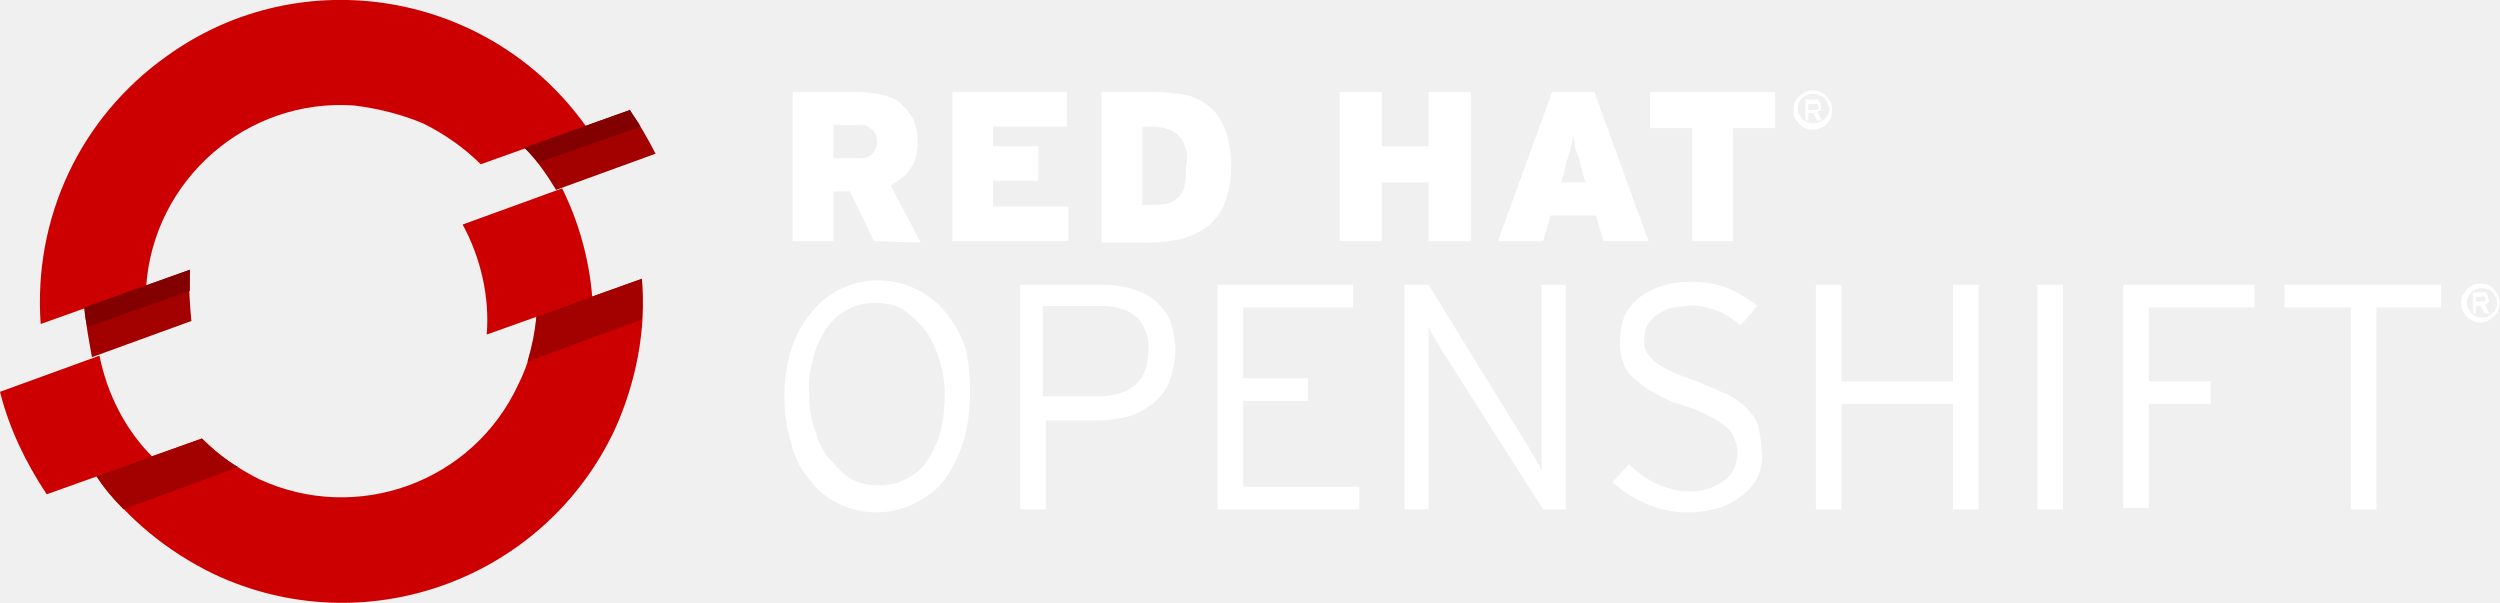
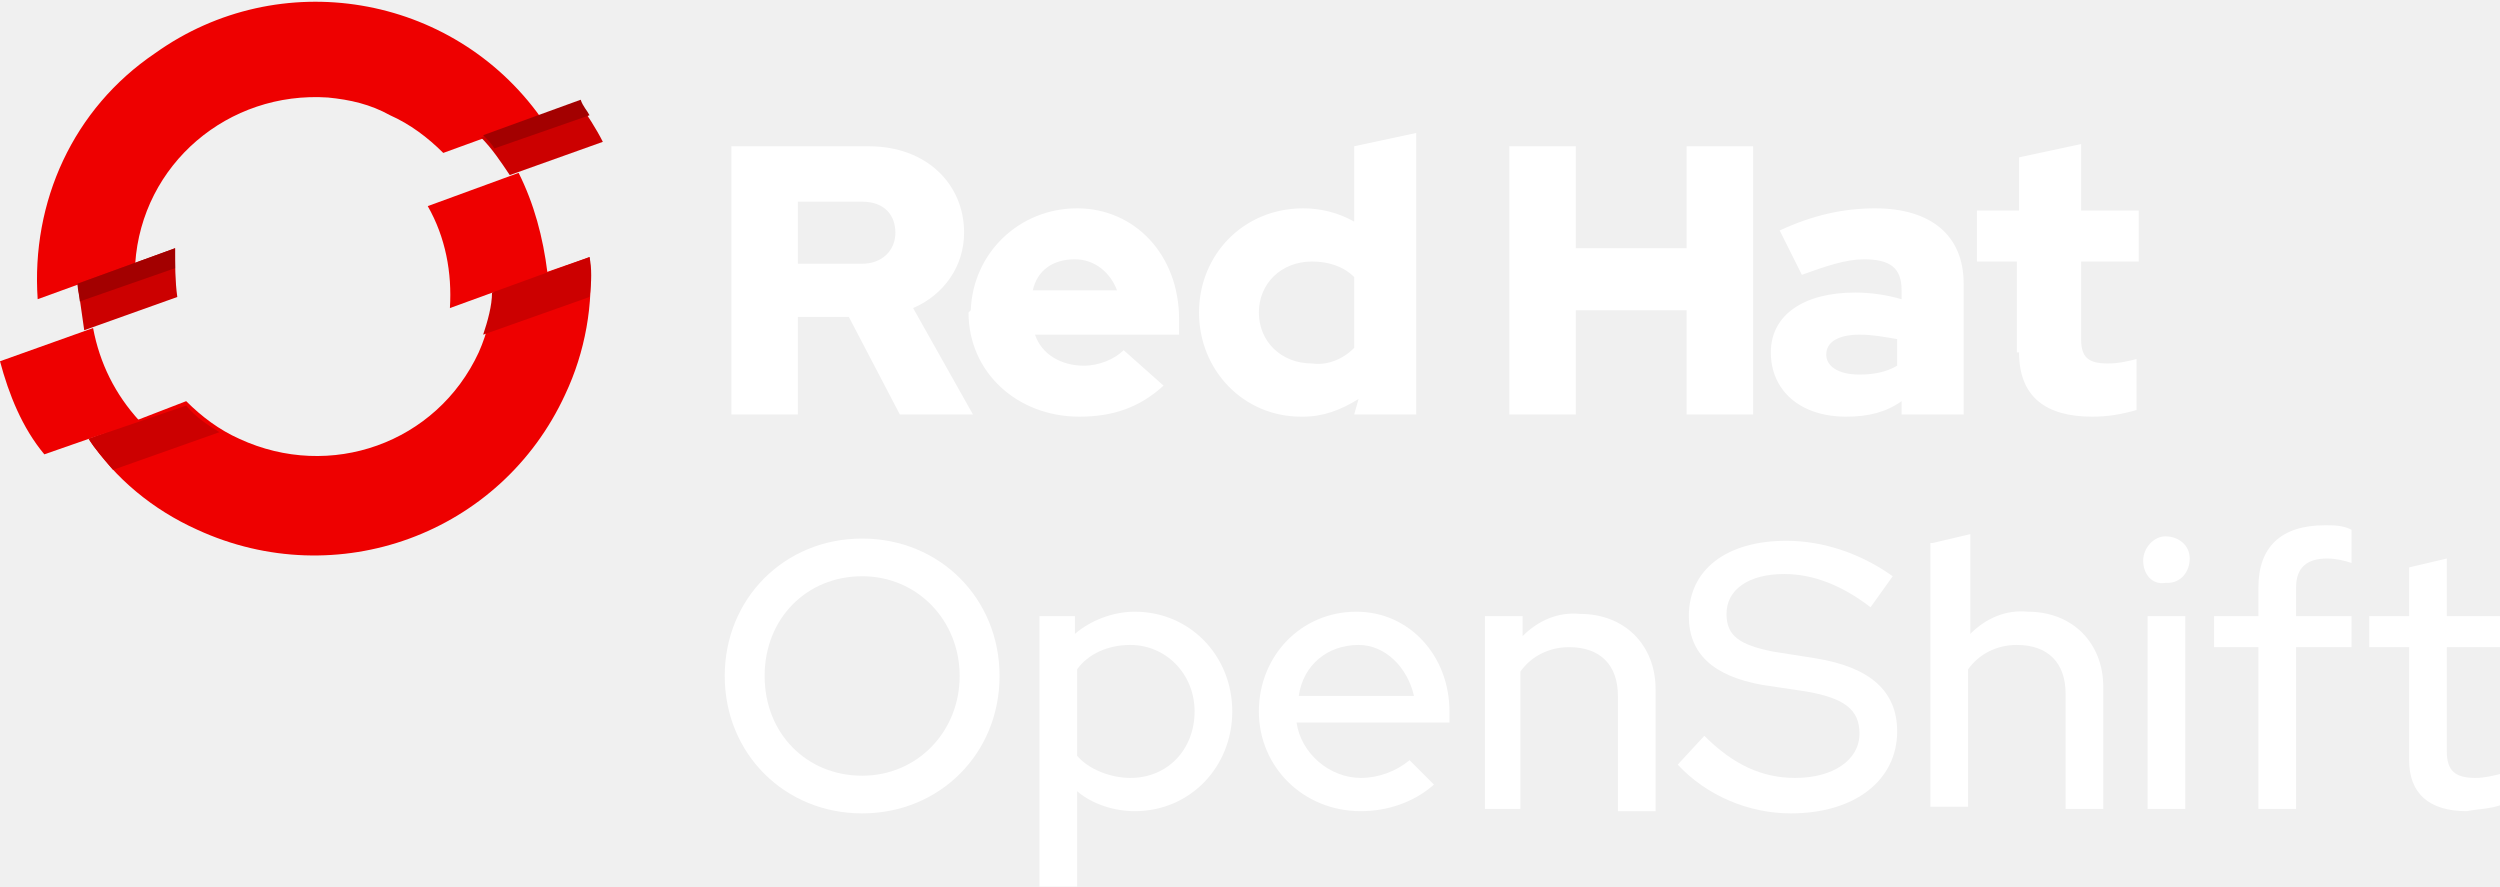
- <svg xmlns="http://www.w3.org/2000/svg" enable-background="new 0 0 165.9 40" height="40" viewBox="0 0 165.9 40" width="165.9">
+ <svg xmlns="http://www.w3.org/2000/svg" enable-background="new 0 0 112.8 40" height="40" viewBox="0 0 112.8 40" width="112.8">
  <g fill="#fff">
-     <path d="m58 16-1.6-3.3h-1.1v3.3h-2.7v-9.9h4.4c.5 0 1.1.1 1.6.2.4.1.9.3 1.2.6s.6.6.8 1c.2.5.3 1 .3 1.5 0 .6-.1 1.3-.5 1.8-.3.5-.8.8-1.3 1.1l2 3.8zm-.1-7.4c-.3-.2-.6-.4-.9-.3h-1.7v2.2h1.6c.3 0 .7 0 1-.3.2-.2.3-.5.3-.8s-.1-.6-.3-.8z" />
-     <path d="m63.2 16v-9.9h7.6v2.3h-4.9v1.3h3v2.3h-3v1.7h5v2.3z" />
-     <path d="m81.3 13.4c-.2.6-.6 1.1-1 1.5-.5.4-1.1.7-1.7.9-.8.2-1.5.3-2.3.3h-3.2v-10h3.5c.7 0 1.4.1 2.1.2 1.2.3 2.2 1.1 2.6 2.3.3.8.4 1.6.4 2.4s-.1 1.6-.4 2.4zm-2.6-3.5c-.1-.3-.2-.6-.4-.8s-.4-.4-.7-.5-.7-.2-1.1-.2h-.7v5.2h.6c.4 0 .7 0 1.1-.1.3-.1.5-.2.7-.4s.4-.5.4-.8c.1-.4.1-.8.1-1.2.1-.5.1-.9 0-1.2z" />
-     <path d="m94.8 16v-3.9h-3.1v3.9h-2.8v-9.9h2.8v3.6h3.1v-3.6h2.8v9.9z" />
-     <path d="m106.4 16-.5-1.7h-3l-.5 1.7h-3l3.6-9.9h2.8l3.6 9.9zm-1.4-4.6-.2-.8-.2-.6c-.1-.2-.1-.4-.1-.5s-.1-.3-.1-.5c0 .2-.1.3-.1.5s-.1.3-.1.5l-.2.6c-.1.2-.1.5-.2.8l-.2.7h1.6z" />
-     <path d="m115 8.5v7.5h-2.7v-7.5h-2.8v-2.4h8.3v2.4z" />
-     <path d="m121.5 7.8c-.1.3-.4.6-.7.7-.2.1-.3.1-.5.1s-.3 0-.5-.1c-.3-.1-.5-.4-.7-.7-.1-.3-.1-.7 0-1s.4-.5.7-.7c.2-.1.3-.1.5-.1s.3 0 .5.1c.3.1.5.4.7.7.1.3.1.7 0 1zm-.2-.9c-.2-.6-.9-.8-1.4-.6-.1.1-.2.1-.3.2s-.2.2-.2.3c-.1.1-.1.3-.1.4s0 .3.1.4.1.2.2.3.2.2.3.2c.5.2 1.2 0 1.4-.5.1-.1.1-.3.1-.4s-.1-.2-.1-.3zm-.5.4c-.1.1-.1.1-.2.1l.3.6h-.3l-.3-.5h-.3v.5h-.2v-1.4h.6.2c.1 0 .1 0 .1.1l.1.1v.2c.1.1 0 .2 0 .3zm-.2-.4s-.1 0-.2 0h-.4v.4h.4.2s.1-.1.1-.2c-.1-.2-.1-.2-.1-.2z" />
-     <path d="m63.9 29.4c-.3.9-.7 1.7-1.2 2.4s-1.2 1.2-2 1.6c-1.6.8-3.5.8-5.1 0-.8-.4-1.4-.9-1.9-1.6-.6-.7-1-1.5-1.2-2.4-.6-2-.6-4.2 0-6.2.3-.9.7-1.7 1.3-2.4 1.9-2.5 5.5-2.9 8-1 .4.3.7.6 1 1 .6.7 1 1.5 1.3 2.4.4 2 .4 4.2-.2 6.2zm-1.6-5.6c-.2-.7-.5-1.4-1-2-.4-.5-.9-.9-1.4-1.3-.6-.3-1.2-.4-1.8-.4s-1.2.1-1.8.4-1 .7-1.4 1.2c-.4.6-.7 1.2-.9 1.9-.2.8-.4 1.7-.3 2.5 0 .9.1 1.7.4 2.5.2.7.5 1.4 1 1.9.4.5.9 1 1.4 1.3.6.3 1.2.4 1.8.4s1.2-.1 1.8-.4 1.1-.7 1.4-1.2c.4-.6.7-1.2.9-1.9.2-.8.3-1.7.3-2.5 0-.7-.1-1.6-.4-2.4z" />
-     <path d="m77.6 25.3c-.2.6-.6 1-1 1.4-.5.4-1 .7-1.6.9-.7.2-1.4.3-2 .3h-3.6v5.9h-1.7v-14.9h5.6c.6 0 1.3.1 1.9.3s1.1.4 1.5.8.8.8 1 1.4c.4 1.2.4 2.6-.1 3.9zm-2.1-4.2c-.7-.6-1.5-.8-2.4-.8h-3.9v6h3.6c2.2 0 3.4-1 3.4-3 .1-.8-.2-1.6-.7-2.2z" />
-     <path d="m80.8 33.8v-14.9h9v1.5h-7.3v4.7h4.3v1.5h-4.3v5.7h7.7v1.5z" />
-     <path d="m102.4 33.8-6.5-10.2c-.1-.1-.2-.3-.3-.5l-.3-.5c-.1-.2-.2-.3-.3-.5-.1-.1-.1-.3-.2-.4v12.1h-1.6v-14.9h1.6l6.4 10.4c.1.1.2.3.3.5l.3.5.3.5c.1.1.1.3.2.4v-12.3h1.6v14.9z" />
-     <path d="m116.7 31.5c-.2.5-.6 1-1 1.3-.5.4-1 .7-1.6.9-.7.2-1.4.3-2.1.3-1 0-1.9-.2-2.8-.6-.8-.3-1.5-.8-2.2-1.4l1.1-1.2c.5.5 1.2 1 1.8 1.3.7.3 1.4.5 2.1.5.8.1 1.7-.2 2.4-.7.6-.4.9-1.1.9-1.9 0-.3-.1-.6-.2-.9s-.3-.6-.6-.8c-.3-.3-.7-.5-1.1-.7-.5-.3-1.1-.5-1.7-.7-.7-.2-1.4-.5-2-.9-.5-.2-.9-.6-1.3-.9-.3-.3-.6-.7-.7-1.1-.2-.5-.2-.9-.2-1.4 0-.6.1-1.1.3-1.6s.6-.9.9-1.2c.4-.3.9-.6 1.5-.8s1.3-.3 1.9-.3c.9 0 1.7.1 2.5.4.7.3 1.4.7 2 1.2l-1.1 1.3c-.5-.4-1-.8-1.6-1s-1.3-.4-1.9-.3c-.4 0-.9.1-1.3.2-.3.1-.6.3-.9.5-.2.2-.4.4-.5.6-.1.3-.2.6-.2.8 0 .3 0 .6.1.8.1.3.3.5.5.7.3.3.7.5 1.1.7.6.3 1.2.5 1.8.7.7.3 1.4.6 2.1.9.5.3 1 .6 1.3 1 .3.3.6.7.7 1.2s.2 1 .2 1.5c.1.5 0 1.1-.2 1.6z" />
-     <path d="m129.6 33.8v-7h-7.4v7h-1.7v-14.9h1.7v6.4h7.4v-6.4h1.7v14.9z" />
-     <path d="m135.2 33.8v-14.9h1.7v14.9z" />
-     <path d="m142.6 20.4v4.9h4.1v1.5h-4.1v6.9h-1.7v-14.8h8.7v1.5z" />
-     <path d="m157.7 20.4v13.4h-1.7v-13.4h-4.4v-1.5h10.4v1.5z" />
-     <path d="m165.8 20.6c-.1.2-.2.3-.3.4s-.3.2-.4.3c-.5.2-1 .1-1.4-.3-.1-.1-.2-.3-.3-.4-.1-.3-.1-.7 0-1 .1-.1.2-.3.3-.4s.3-.2.4-.3c.3-.1.7-.1 1 0 .2.1.3.2.4.3s.2.3.3.4c.1.3.1.7 0 1zm-.2-.9c-.1-.1-.1-.2-.2-.3s-.2-.2-.3-.2c-.3-.1-.6-.1-.8 0-.1.1-.2.1-.3.2s-.2.2-.2.3c-.1.1-.1.3-.1.4s0 .3.1.4.1.2.2.3.2.2.3.2c.3.1.6.1.8 0 .1-.1.2-.1.3-.2s.2-.2.2-.3c.1-.1.1-.3.1-.4s0-.3-.1-.4zm-.5.4c-.1.1-.1.1-.2.1l.3.6h-.3l-.3-.5h-.3v.5h-.2v-1.4h.6.2c.1 0 .1 0 .1.1l.1.1v.2c.1.1.1.2 0 .3zm-.2-.4s-.1-.1-.2 0h-.4v.3h.4.2s.1-.1 0-.3z" />
+     <path d="m38.9 36.7c-3.5 0-6.2-2.7-6.2-6.2s2.7-6.2 6.2-6.2 6.2 2.7 6.2 6.2-2.7 6.2-6.2 6.2zm0-10.7c-2.5 0-4.4 1.9-4.4 4.5s1.9 4.5 4.4 4.5 4.4-2 4.4-4.5-1.9-4.5-4.4-4.5z" />
+     <path d="m46.8 27.8h1.7v.8c.7-.6 1.7-1 2.7-1 2.5 0 4.4 2 4.4 4.5s-1.9 4.5-4.4 4.5c-.9 0-1.9-.3-2.6-.9v4.3h-1.7v-12.2zm1.8 2.4v3.9c.5.6 1.5 1 2.4 1 1.7 0 2.9-1.3 2.9-3s-1.3-3-2.9-3c-1 0-1.9.4-2.4 1.1z" />
+     <path d="m61.4 36.6c-2.6 0-4.6-2-4.6-4.5s1.9-4.5 4.4-4.5c2.4 0 4.2 2 4.2 4.5v.5h-6.9c.2 1.4 1.5 2.5 2.9 2.5.8 0 1.6-.3 2.2-.8l1.1 1.1c-.9.8-2.1 1.2-3.3 1.2zm-2.8-5.2h5.2c-.3-1.3-1.3-2.3-2.5-2.3-1.4 0-2.5.9-2.7 2.3z" />
+     <path d="m67 27.8h1.7v.9c.7-.7 1.6-1.1 2.6-1 2 0 3.4 1.4 3.4 3.4v5.5h-1.7v-5.2c0-1.4-.8-2.2-2.2-2.2-.9 0-1.7.4-2.2 1.1v6.2h-1.6z" />
+     <path d="m76.9 33.2c1.3 1.3 2.6 1.9 4.1 1.9 1.7 0 2.9-.8 2.9-2 0-1.1-.7-1.6-2.4-1.9l-2-.3c-2.2-.4-3.3-1.4-3.3-3.1 0-2.1 1.7-3.4 4.4-3.4 1.7 0 3.4.6 4.8 1.6l-1 1.4c-1.3-1-2.6-1.5-3.9-1.5-1.6 0-2.6.7-2.6 1.8 0 1 .6 1.4 2.1 1.7l1.9.3c2.5.4 3.7 1.5 3.7 3.3 0 2.2-1.9 3.7-4.8 3.7-1.9 0-3.8-.8-5.1-2.2z" />
+     <path d="m87.2 24.5 1.7-.4v4.5c.7-.7 1.6-1.1 2.6-1 2 0 3.4 1.4 3.4 3.4v5.5h-1.7v-5.2c0-1.4-.8-2.2-2.2-2.2-.9 0-1.7.4-2.2 1.1v6.2h-1.7v-11.9z" />
+     <path d="m96.7 25.3c0-.6.5-1.1 1-1.1.6 0 1.1.4 1.1 1s-.4 1.1-1 1.1h-.1c-.6.1-1-.4-1-1zm1.9 11.2h-1.7v-8.7h1.7z" />
+     <path d="m101.9 27.8v-1.3c0-1.8 1-2.8 3-2.8.4 0 .8 0 1.2.2v1.5c-.3-.1-.7-.2-1.1-.2-.9 0-1.4.4-1.4 1.3v1.3h2.5v1.4h-2.5v7.3h-1.7v-7.3h-2v-1.4z" />
+     <path d="m108.7 29.2h-1.8v-1.4h1.8v-2.2l1.7-.4v2.6h2.6v1.4h-2.6v4.7c0 .9.4 1.2 1.3 1.2.4 0 .8-.1 1.2-.2v1.4c-.5.2-1.1.2-1.6.3-1.7 0-2.6-.8-2.6-2.3z" />
+     <path d="m91.1 15.9c0 2 1.2 2.9 3.3 2.9.7 0 1.3-.1 2-.3v-2.3c-.4.1-.8.2-1.3.2-.9 0-1.2-.3-1.2-1.1v-3.5h2.6v-2.3h-2.6v-3l-2.8.6v2.4h-1.9v2.3h1.8v4.1zm-8.7.1c0-.6.6-.9 1.5-.9.6 0 1.1.1 1.7.2v1.2c-.5.3-1.1.4-1.7.4-1 0-1.5-.4-1.5-.9m.9 2.8c1 0 1.8-.2 2.5-.7v.6h2.8v-5.9c0-2.2-1.5-3.4-4-3.4-1.4 0-2.8.3-4.3 1l1 2c1.1-.4 2-.7 2.8-.7 1.2 0 1.7.4 1.7 1.4v.4c-.7-.2-1.4-.3-2.1-.3-2.3 0-3.8 1-3.8 2.7s1.3 2.9 3.4 2.9m-15.2-.1h3v-4.7h5v4.7h3v-12.1h-3v4.6h-5v-4.6h-3zm-11.3-4.6c0-1.3 1-2.3 2.4-2.3.7 0 1.4.2 1.9.7v3.2c-.5.5-1.2.8-1.9.7-1.4 0-2.4-1-2.4-2.3m4.3 4.6h2.8v-12.7l-2.8.6v3.4c-.7-.4-1.5-.6-2.3-.6-2.7 0-4.7 2.1-4.7 4.7s2 4.7 4.6 4.7h.1c.9 0 1.7-.3 2.5-.8zm-12.6-7c.9 0 1.6.6 1.9 1.4h-3.8c.2-.9.9-1.4 1.9-1.4m-4.8 2.4c0 2.7 2.2 4.7 5 4.7 1.5 0 2.7-.4 3.8-1.4l-1.8-1.6c-.4.4-1.1.7-1.8.7-1 0-1.9-.5-2.2-1.4h6.5v-.7c0-2.9-2-5-4.6-5s-4.7 2-4.8 4.6c-.1.1-.1.1-.1.1m-4.8-5c1 0 1.5.6 1.5 1.4s-.6 1.4-1.5 1.4h-2.9v-2.8zm-5.9 9.6h3v-4.4h2.3l2.3 4.4h3.3l-2.7-4.8c1.4-.6 2.3-1.9 2.3-3.4 0-2.2-1.7-3.9-4.3-3.9h-6.2z" />
  </g>
-   <path d="m12.6 17.9-7 2.5c.1 1.1.3 2.2.5 3.3l6.6-2.4c-.1-1.1-.2-2.2-.1-3.4" fill="#a30000" />
-   <path d="m43.5 10.2c-.5-1-1.1-2-1.7-2.9l-7 2.5c.8.8 1.5 1.8 2.1 2.8z" fill="#a30000" />
-   <path d="m28.1 8.2c1.4.7 2.7 1.6 3.8 2.7l7-2.5c-6.4-9-18.9-11.1-27.8-4.7-5.8 4.1-8.9 10.8-8.4 17.8l7-2.5c.5-7.1 6.7-12.5 13.8-12 1.6.2 3.2.6 4.6 1.2" fill="#c00" />
-   <path d="m6.6 23.6-6.6 2.4c.6 2.4 1.7 4.7 3.1 6.8l7-2.5c-1.8-1.8-3-4.2-3.5-6.7" fill="#c00" />
-   <path d="m35.6 21c-.1 1.6-.5 3.1-1.2 4.5-3 6.5-10.7 9.3-17.2 6.3-1.4-.7-2.7-1.6-3.8-2.7l-7 2.5c2 2.8 4.7 5 7.8 6.5 10 4.7 21.9.4 26.6-9.6 1.4-3.1 2.1-6.6 1.8-10z" fill="#c00" />
-   <path d="m37.3 12.5-6.6 2.4c1.2 2.2 1.8 4.8 1.6 7.3l7-2.5c-.2-2.5-.9-5-2-7.2" fill="#c00" />
-   <path d="m12.6 19.3c0-.5 0-.9 0-1.4l-7 2.5c0 .4.1.9.2 1.3z" fill="#820000" />
-   <path d="m42.5 8.4c-.2-.4-.5-.7-.7-1.1l-7 2.5c.3.3.6.6.9 1z" fill="#820000" />
-   <path d="m6.4 31.6c.5.8 1.1 1.5 1.8 2.2l7.6-2.8c-.9-.5-1.7-1.2-2.4-1.9zm36.2-13.1-7 2.5c-.1 1-.3 2-.6 3l7.6-2.8c0-.9 0-1.8 0-2.7" fill="#a30000" />
+   <path d="m17.6 5.2c.9.4 1.7 1 2.4 1.7l4.4-1.6c-4-5.6-11.8-6.9-17.4-2.9-3.7 2.5-5.6 6.7-5.3 11.1l4.4-1.6c.3-4.5 4.2-7.8 8.7-7.5 1 .1 1.9.3 2.8.8" fill="#e00" />
+   <path d="m4.2 14.8-4.2 1.5c.4 1.5 1 3 2 4.2l4.3-1.5c-1.1-1.2-1.8-2.6-2.1-4.2" fill="#e00" />
+   <path d="m22.3 13.1c-.1 1-.3 1.9-.7 2.8-1.9 4.1-6.7 5.8-10.8 3.9-.9-.4-1.7-1-2.4-1.7l-4.4 1.7c1.2 1.8 2.9 3.2 4.9 4.1 6.3 2.9 13.7.2 16.6-6.1.9-1.9 1.3-4.1 1.1-6.2z" fill="#e00" />
+   <path d="m23.4 7.8-4.1 1.5c.8 1.4 1.1 3 1 4.6l4.4-1.6c-.2-1.6-.6-3.1-1.3-4.5" fill="#e00" />
+   <path d="m7.9 11.2-4.4 1.6c.1.7.2 1.4.3 2.1l4.2-1.5c-.1-.7-.1-1.5-.1-2.2" fill="#c00" />
+   <path d="m27.2 6.4c-.3-.6-.7-1.2-1.1-1.8l-4.4 1.6c.5.5.9 1.1 1.3 1.7z" fill="#c00" />
+   <path d="m4 19.8c.3.5.7.9 1.1 1.4l4.8-1.7c-.5-.3-1.1-.7-1.5-1.2zm22.6-8.2-4.4 1.6c0 .6-.2 1.3-.4 1.9l4.8-1.7c.1-.7.1-1.3 0-1.8" fill="#c00" />
+   <path d="m7.9 12.1c0-.3 0-.6 0-.9l-4.4 1.6c0 .3.1.6.1.8z" fill="#a30000" />
+   <path d="m26.6 5.2c-.1-.2-.3-.4-.4-.7l-4.4 1.6c.2.2.4.4.5.6z" fill="#a30000" />
</svg>
